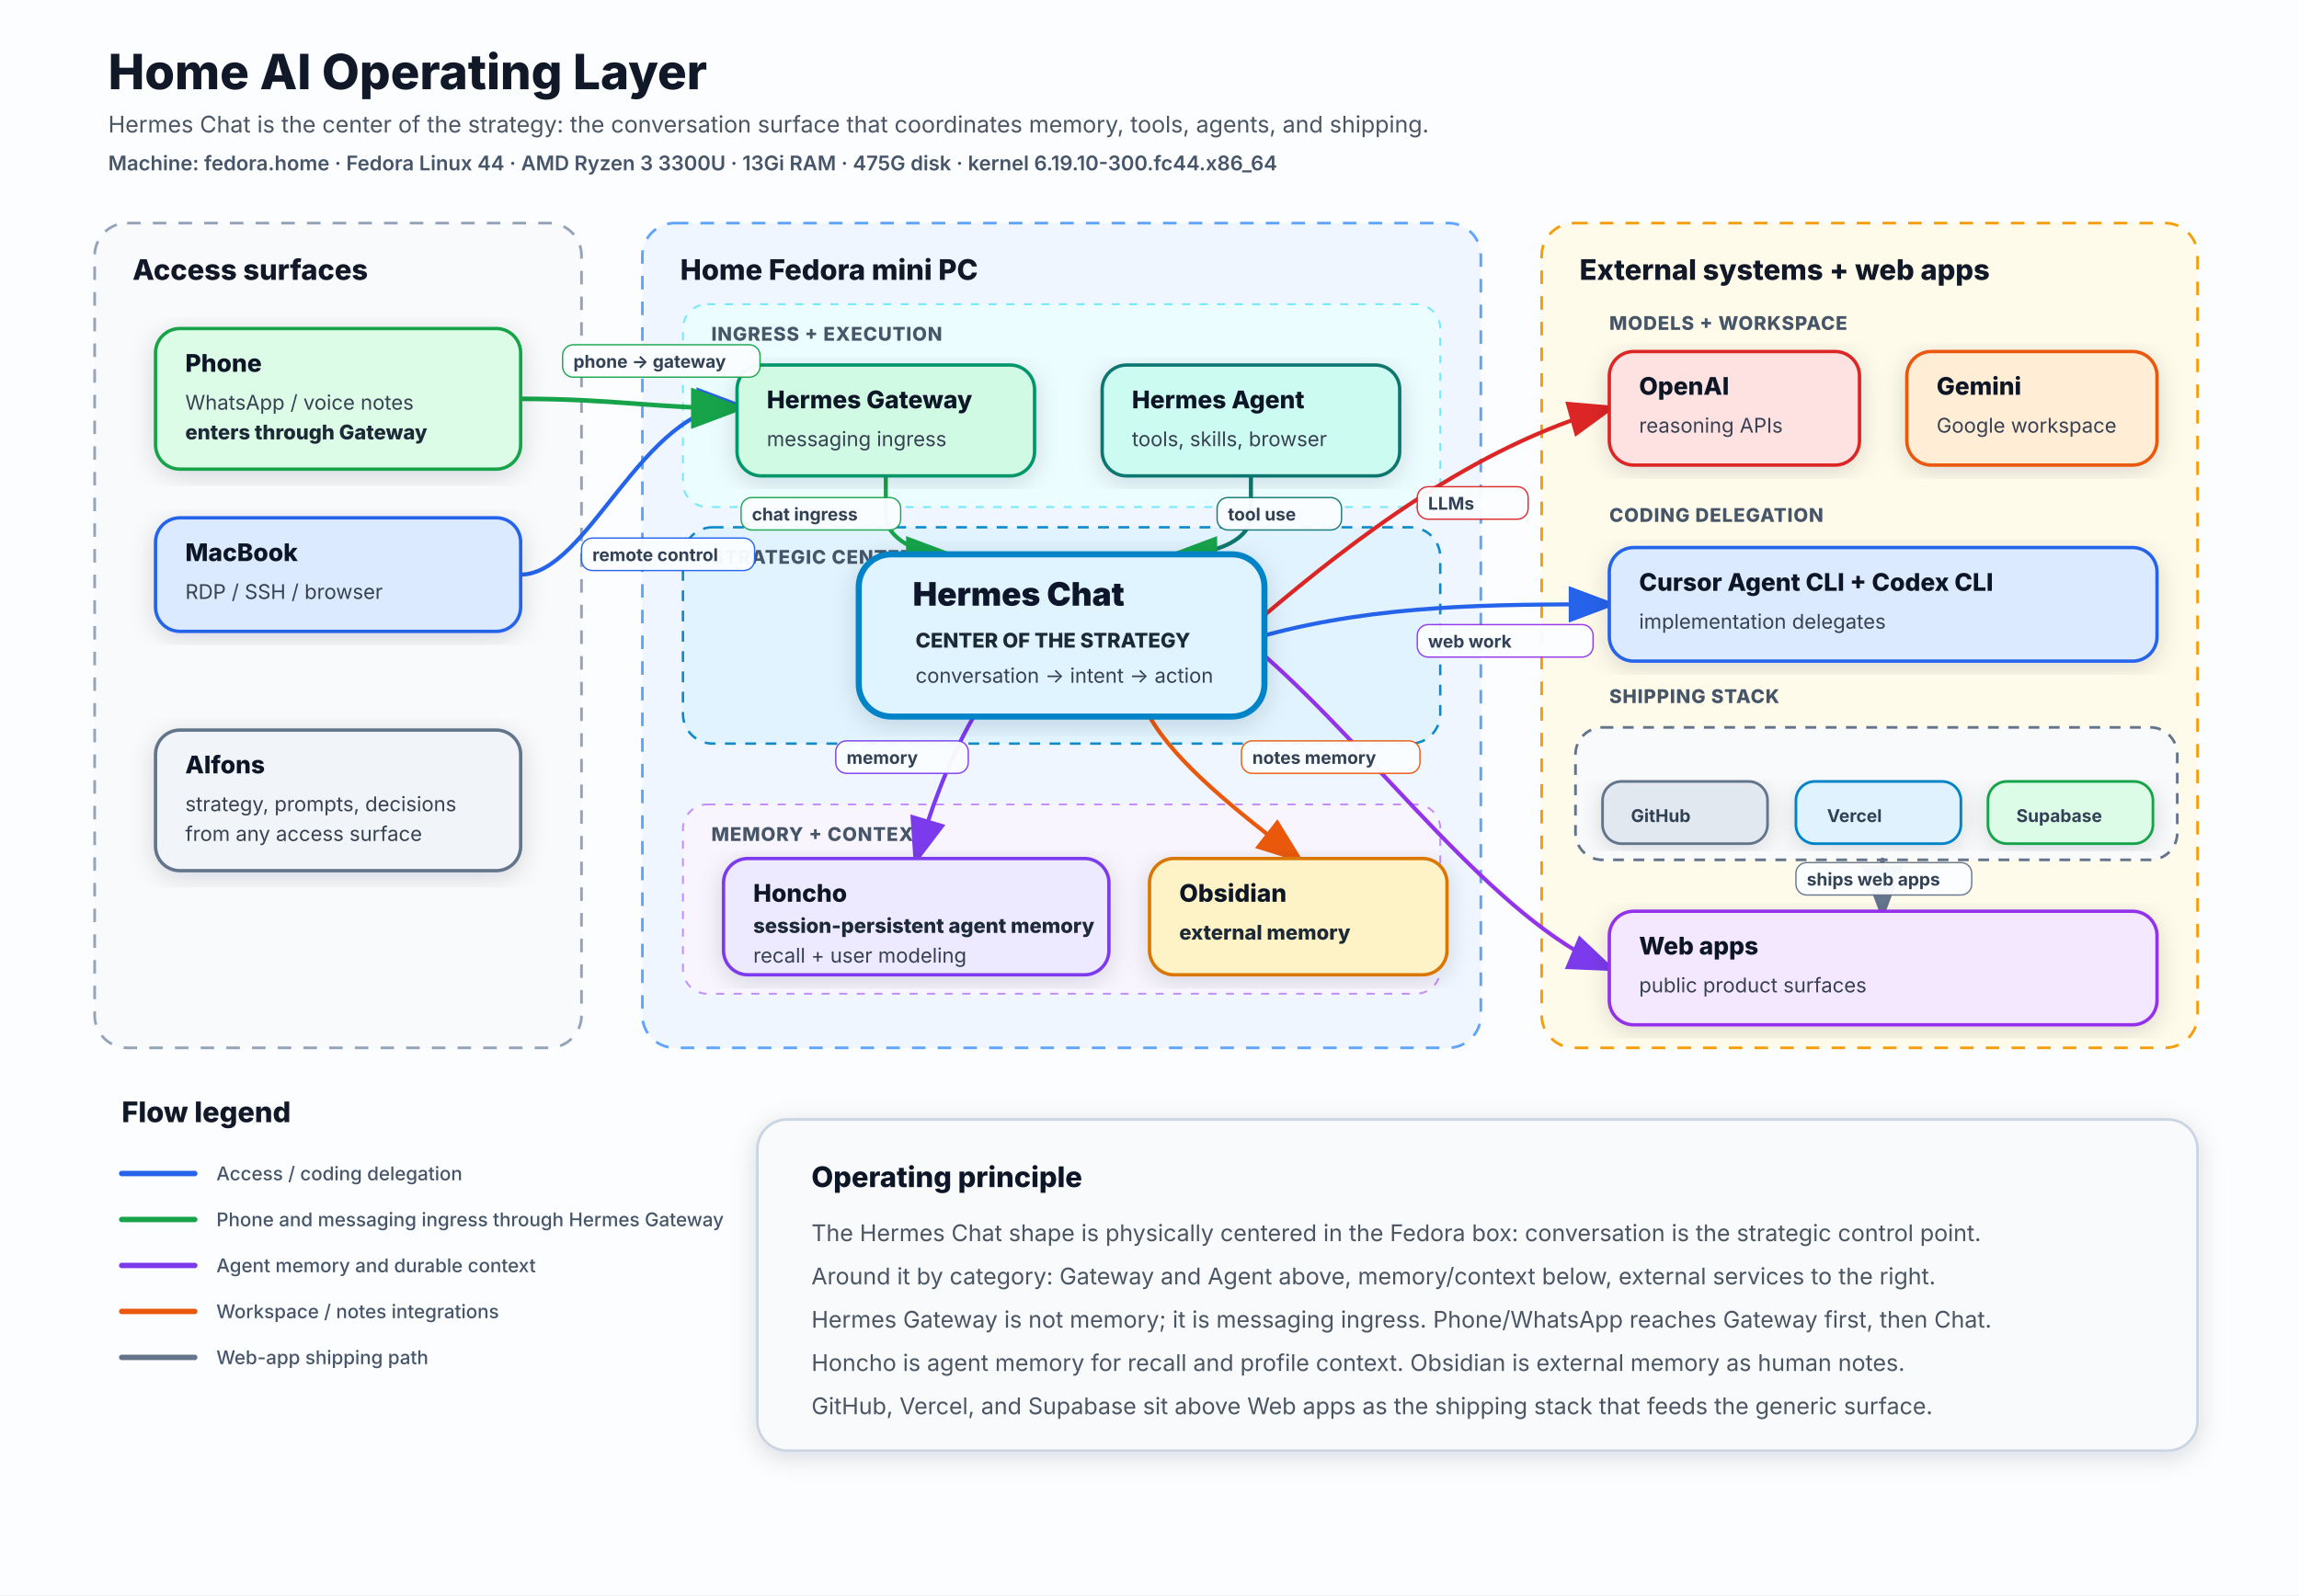
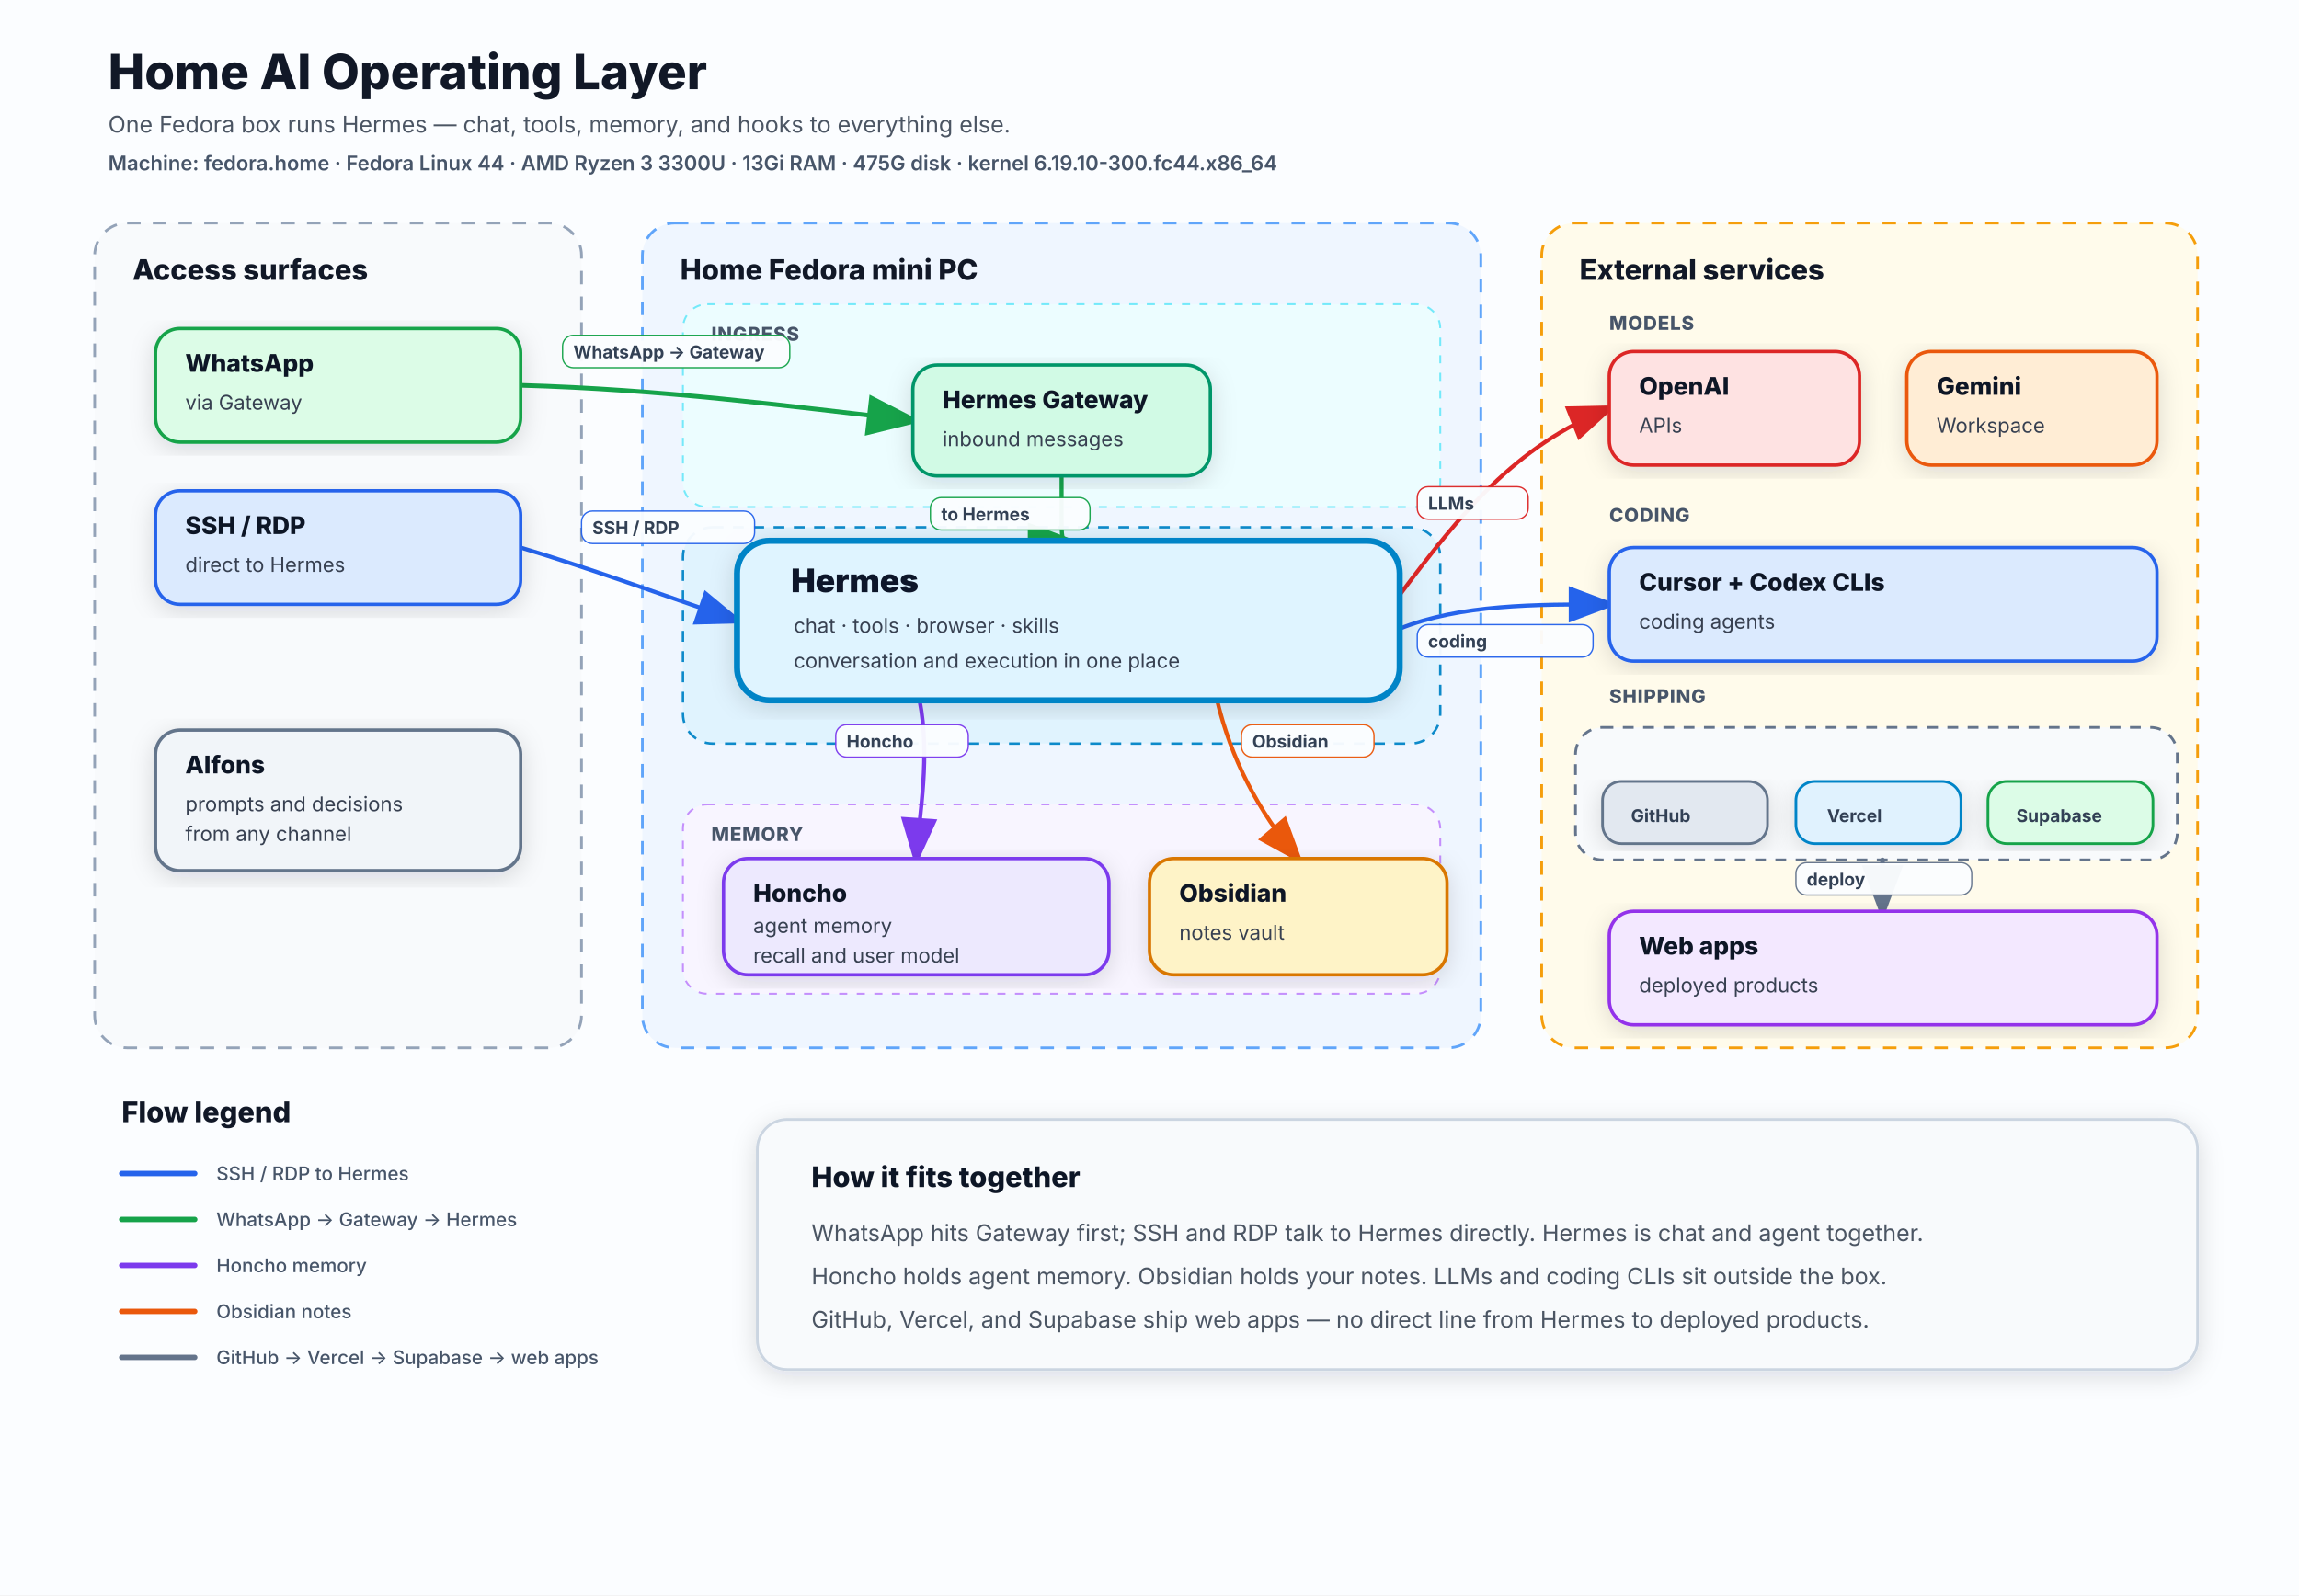
<svg xmlns="http://www.w3.org/2000/svg" width="1700" height="1180" viewBox="0 0 1700 1180" role="img" aria-labelledby="title desc">
  <defs>
    <marker id="arrow-blue" markerWidth="12" markerHeight="9" refX="10" refY="4.5" orient="auto">
      <path d="M0,0 L12,4.5 L0,9 Z" fill="#2563eb" />
    </marker>
    <marker id="arrow-green" markerWidth="12" markerHeight="9" refX="10" refY="4.5" orient="auto">
      <path d="M0,0 L12,4.5 L0,9 Z" fill="#16a34a" />
    </marker>
    <marker id="arrow-purple" markerWidth="12" markerHeight="9" refX="10" refY="4.5" orient="auto">
      <path d="M0,0 L12,4.5 L0,9 Z" fill="#7c3aed" />
    </marker>
    <marker id="arrow-orange" markerWidth="12" markerHeight="9" refX="10" refY="4.5" orient="auto">
      <path d="M0,0 L12,4.5 L0,9 Z" fill="#ea580c" />
    </marker>
    <marker id="arrow-gray" markerWidth="12" markerHeight="9" refX="10" refY="4.5" orient="auto">
      <path d="M0,0 L12,4.5 L0,9 Z" fill="#64748b" />
    </marker>
    <marker id="arrow-red" markerWidth="12" markerHeight="9" refX="10" refY="4.5" orient="auto">
      <path d="M0,0 L12,4.5 L0,9 Z" fill="#dc2626" />
    </marker>
    <filter id="shadow" x="-12%" y="-12%" width="124%" height="124%">
      <feDropShadow dx="0" dy="4" stdDeviation="9" flood-color="#0f172a" flood-opacity="0.14" />
    </filter>
    <style>
    .title { font: 800 36px Inter, system-ui, -apple-system, BlinkMacSystemFont, 'Segoe UI', sans-serif; fill: #111827; }
    .subtitle { font: 400 17px Inter, system-ui, -apple-system, BlinkMacSystemFont, 'Segoe UI', sans-serif; fill: #4b5563; }
    .machine { font: 600 15px Inter, system-ui, -apple-system, BlinkMacSystemFont, 'Segoe UI', sans-serif; fill: #475569; }
    .section { font: 800 21px Inter, system-ui, -apple-system, BlinkMacSystemFont, 'Segoe UI', sans-serif; fill: #111827; }
    .category { font: 800 14px Inter, system-ui, -apple-system, BlinkMacSystemFont, 'Segoe UI', sans-serif; fill: #475569; letter-spacing: .04em; }
    .card-title { font: 800 18px Inter, system-ui, -apple-system, BlinkMacSystemFont, 'Segoe UI', sans-serif; fill: #111827; }
    .center-title { font: 900 24px Inter, system-ui, -apple-system, BlinkMacSystemFont, 'Segoe UI', sans-serif; fill: #0f172a; }
    .card-body { font: 400 15px Inter, system-ui, -apple-system, BlinkMacSystemFont, 'Segoe UI', sans-serif; fill: #374151; }
    .card-body-strong { font: 800 15px Inter, system-ui, -apple-system, BlinkMacSystemFont, 'Segoe UI', sans-serif; fill: #1f2937; }
    .small { font: 700 13px Inter, system-ui, -apple-system, BlinkMacSystemFont, 'Segoe UI', sans-serif; fill: #334155; }
    .caption { font: 500 14px Inter, system-ui, -apple-system, BlinkMacSystemFont, 'Segoe UI', sans-serif; fill: #475569; }
    .tiny { font: 600 12px Inter, system-ui, -apple-system, BlinkMacSystemFont, 'Segoe UI', sans-serif; fill: #64748b; }
  </style>
  </defs>
  <rect width="1700" height="1180" fill="#fbfdff" />
  <text x="80" y="66" class="title">Home AI Operating Layer</text>
-   <text x="80" y="98" class="subtitle">Hermes Chat is the center of the strategy: the conversation surface that coordinates memory, tools, agents, and shipping.</text>
+   <text x="80" y="98" class="subtitle">One Fedora box runs Hermes — chat, tools, memory, and hooks to everything else.</text>
  <text x="80" y="126" class="machine">Machine: fedora.home · Fedora Linux 44 · AMD Ryzen 3 3300U · 13Gi RAM · 475G disk · kernel 6.19.10-300.fc44.x86_64</text>
  <rect x="70" y="165" width="360" height="610" rx="24" fill="#f8fafc" stroke="#94a3b8" stroke-width="2" stroke-dasharray="10 9" />
  <text x="98" y="207" class="section">Access surfaces</text>
  <rect x="475" y="165" width="620" height="610" rx="24" fill="#eff6ff" stroke="#60a5fa" stroke-width="2" stroke-dasharray="10 9" />
  <text x="503" y="207" class="section">Home Fedora mini PC</text>
  <rect x="1140" y="165" width="485" height="610" rx="24" fill="#fffbeb" stroke="#f59e0b" stroke-width="2" stroke-dasharray="10 9" />
-   <text x="1168" y="207" class="section">External systems + web apps</text>
+   <text x="1168" y="207" class="section">External services</text>
  <rect x="505" y="225" width="560" height="150" rx="18" fill="#ecfeff" stroke="#67e8f9" stroke-width="1.4" stroke-dasharray="6 7" opacity="0.9" />
-   <text x="526" y="252" class="category">INGRESS + EXECUTION</text>
+   <text x="526" y="252" class="category">INGRESS</text>
  <rect x="505" y="390" width="560" height="160" rx="22" fill="#e0f2fe" stroke="#0284c7" stroke-width="1.8" stroke-dasharray="8 7" opacity="0.95" />
-   <text x="526" y="417" class="category">STRATEGIC CENTER</text>
  <rect x="505" y="595" width="560" height="140" rx="18" fill="#faf5ff" stroke="#c084fc" stroke-width="1.4" stroke-dasharray="6 7" opacity="0.9" />
-   <text x="526" y="622" class="category">MEMORY + CONTEXT</text>
-   <path d="M385,425 C435,425 475,300 545,300" fill="none" stroke="#2563eb" stroke-width="3" stroke-linecap="round" marker-end="url(#arrow-blue)" />
-   <path d="M385,295 C455,295 485,302 545,302" fill="none" stroke="#16a34a" stroke-width="3.4" stroke-linecap="round" marker-end="url(#arrow-green)" />
-   <path d="M655,352 L655,381 C655,398 678,410 700,410" fill="none" stroke="#16a34a" stroke-width="3" stroke-linecap="round" marker-end="url(#arrow-green)" />
-   <path d="M925,352 L925,381 C925,398 902,410 870,410" fill="none" stroke="#0f766e" stroke-width="3" stroke-linecap="round" marker-end="url(#arrow-green)" />
-   <path d="M720,530 C700,565 688,600 677.5,635" fill="none" stroke="#7c3aed" stroke-width="3" stroke-linecap="round" marker-end="url(#arrow-purple)" />
-   <path d="M850,530 C870,565 915,600 960,635" fill="none" stroke="#ea580c" stroke-width="3" stroke-linecap="round" marker-end="url(#arrow-orange)" />
-   <path d="M935,455 C1000,400 1090,330 1190,302" fill="none" stroke="#dc2626" stroke-width="3" stroke-linecap="round" marker-end="url(#arrow-red)" />
-   <path d="M935,470 C1020,447 1105,447 1190,447" fill="none" stroke="#2563eb" stroke-width="3" stroke-linecap="round" marker-end="url(#arrow-blue)" />
-   <path d="M935,485 C1020,560 1105,680 1190,716" fill="none" stroke="#9333ea" stroke-width="3" stroke-linecap="round" marker-end="url(#arrow-purple)" />
-   <g id="phone" filter="url(#shadow)">
-     <rect x="115" y="243" width="270" height="104" rx="18" fill="#ffffff" />
-     <rect x="115" y="243" width="270" height="104" rx="18" fill="#dcfce7" stroke="#16a34a" stroke-width="2.5" />
-     <text x="137" y="275" class="card-title">Phone</text>
-     <text x="137" y="303" class="card-body">WhatsApp / voice notes</text>
-     <text x="137" y="325" class="card-body-strong">enters through Gateway</text>
+   <text x="526" y="622" class="category">MEMORY</text>
+   <path d="M385,405 C435,420 490,440 545,459" fill="none" stroke="#2563eb" stroke-width="3" stroke-linecap="round" marker-end="url(#arrow-blue)" />
+   <path d="M385,285 C490,288 580,300 675,311" fill="none" stroke="#16a34a" stroke-width="3.4" stroke-linecap="round" marker-end="url(#arrow-green)" />
+   <path d="M785,352 L785,381 C785,398 785,400 790,400" fill="none" stroke="#16a34a" stroke-width="3" stroke-linecap="round" marker-end="url(#arrow-green)" />
+   <path d="M680,518 C688,560 680,600 677.5,635" fill="none" stroke="#7c3aed" stroke-width="3" stroke-linecap="round" marker-end="url(#arrow-purple)" />
+   <path d="M900,518 C910,560 930,600 960,635" fill="none" stroke="#ea580c" stroke-width="3" stroke-linecap="round" marker-end="url(#arrow-orange)" />
+   <path d="M1035,440 C1080,380 1120,330 1190,302" fill="none" stroke="#dc2626" stroke-width="3" stroke-linecap="round" marker-end="url(#arrow-red)" />
+   <path d="M1035,465 C1080,447 1135,447 1190,447" fill="none" stroke="#2563eb" stroke-width="3" stroke-linecap="round" marker-end="url(#arrow-blue)" />
+   <g id="whatsapp" filter="url(#shadow)">
+     <rect x="115" y="243" width="270" height="84" rx="18" fill="#ffffff" />
+     <rect x="115" y="243" width="270" height="84" rx="18" fill="#dcfce7" stroke="#16a34a" stroke-width="2.5" />
+     <text x="137" y="275" class="card-title">WhatsApp</text>
+     <text x="137" y="303" class="card-body">via Gateway</text>
  </g>
-   <g id="mac" filter="url(#shadow)">
-     <rect x="115" y="383" width="270" height="84" rx="18" fill="#ffffff" />
-     <rect x="115" y="383" width="270" height="84" rx="18" fill="#dbeafe" stroke="#2563eb" stroke-width="2.5" />
-     <text x="137" y="415" class="card-title">MacBook</text>
-     <text x="137" y="443" class="card-body">RDP / SSH / browser</text>
+   <g id="ssh-rdp" filter="url(#shadow)">
+     <rect x="115" y="363" width="270" height="84" rx="18" fill="#ffffff" />
+     <rect x="115" y="363" width="270" height="84" rx="18" fill="#dbeafe" stroke="#2563eb" stroke-width="2.5" />
+     <text x="137" y="395" class="card-title">SSH / RDP</text>
+     <text x="137" y="423" class="card-body">direct to Hermes</text>
  </g>
  <g id="operator" filter="url(#shadow)">
    <rect x="115" y="540" width="270" height="104" rx="18" fill="#ffffff" />
    <rect x="115" y="540" width="270" height="104" rx="18" fill="#f1f5f9" stroke="#64748b" stroke-width="2.5" />
    <text x="137" y="572" class="card-title">Alfons</text>
-     <text x="137" y="600" class="card-body">strategy, prompts, decisions</text>
-     <text x="137" y="622" class="card-body">from any access surface</text>
+     <text x="137" y="600" class="card-body">prompts and decisions</text>
+     <text x="137" y="622" class="card-body">from any channel</text>
  </g>
  <g id="gateway" filter="url(#shadow)">
-     <rect x="545" y="270" width="220" height="82" rx="18" fill="#ffffff" />
-     <rect x="545" y="270" width="220" height="82" rx="18" fill="#d1fae5" stroke="#059669" stroke-width="2.5" />
-     <text x="567" y="302" class="card-title">Hermes Gateway</text>
-     <text x="567" y="330" class="card-body">messaging ingress</text>
+     <rect x="675" y="270" width="220" height="82" rx="18" fill="#ffffff" />
+     <rect x="675" y="270" width="220" height="82" rx="18" fill="#d1fae5" stroke="#059669" stroke-width="2.5" />
+     <text x="697" y="302" class="card-title">Hermes Gateway</text>
+     <text x="697" y="330" class="card-body">inbound messages</text>
  </g>
-   <g id="agent" filter="url(#shadow)">
-     <rect x="815" y="270" width="220" height="82" rx="18" fill="#ffffff" />
-     <rect x="815" y="270" width="220" height="82" rx="18" fill="#ccfbf1" stroke="#0f766e" stroke-width="2.5" />
-     <text x="837" y="302" class="card-title">Hermes Agent</text>
-     <text x="837" y="330" class="card-body">tools, skills, browser</text>
-   </g>
-   <g id="hermes-chat" filter="url(#shadow)">
-     <rect x="635" y="410" width="300" height="120" rx="24" fill="#ffffff" />
-     <rect x="635" y="410" width="300" height="120" rx="24" fill="#dff4ff" stroke="#0284c7" stroke-width="4.5" />
-     <text x="675" y="448" class="center-title">Hermes Chat</text>
-     <text x="677" y="479" class="card-body-strong">CENTER OF THE STRATEGY</text>
-     <text x="677" y="505" class="card-body">conversation → intent → action</text>
+   <g id="hermes" filter="url(#shadow)">
+     <rect x="545" y="400" width="490" height="118" rx="24" fill="#ffffff" />
+     <rect x="545" y="400" width="490" height="118" rx="24" fill="#dff4ff" stroke="#0284c7" stroke-width="4.5" />
+     <text x="585" y="438" class="center-title">Hermes</text>
+     <text x="587" y="468" class="card-body">chat · tools · browser · skills</text>
+     <text x="587" y="494" class="card-body">conversation and execution in one place</text>
  </g>
  <g id="honcho" filter="url(#shadow)">
    <rect x="535" y="635" width="285" height="86" rx="18" fill="#ffffff" />
    <rect x="535" y="635" width="285" height="86" rx="18" fill="#ede9fe" stroke="#7c3aed" stroke-width="2.5" />
    <text x="557" y="667" class="card-title">Honcho</text>
-     <text x="557" y="690" class="card-body-strong">session-persistent agent memory</text>
-     <text x="557" y="712" class="card-body">recall + user modeling</text>
+     <text x="557" y="690" class="card-body">agent memory</text>
+     <text x="557" y="712" class="card-body">recall and user model</text>
  </g>
  <g id="obsidian" filter="url(#shadow)">
    <rect x="850" y="635" width="220" height="86" rx="18" fill="#ffffff" />
    <rect x="850" y="635" width="220" height="86" rx="18" fill="#fef3c7" stroke="#d97706" stroke-width="2.5" />
    <text x="872" y="667" class="card-title">Obsidian</text>
-     <text x="872" y="695" class="card-body-strong">external memory</text>
+     <text x="872" y="695" class="card-body">notes vault</text>
  </g>
-   <text x="1190" y="244" class="category">MODELS + WORKSPACE</text>
+   <text x="1190" y="244" class="category">MODELS</text>
  <g id="openai" filter="url(#shadow)">
    <rect x="1190" y="260" width="185" height="84" rx="18" fill="#ffffff" />
    <rect x="1190" y="260" width="185" height="84" rx="18" fill="#fee2e2" stroke="#dc2626" stroke-width="2.5" />
    <text x="1212" y="292" class="card-title">OpenAI</text>
-     <text x="1212" y="320" class="card-body">reasoning APIs</text>
+     <text x="1212" y="320" class="card-body">APIs</text>
  </g>
  <g id="gemini" filter="url(#shadow)">
    <rect x="1410" y="260" width="185" height="84" rx="18" fill="#ffffff" />
    <rect x="1410" y="260" width="185" height="84" rx="18" fill="#ffedd5" stroke="#ea580c" stroke-width="2.5" />
    <text x="1432" y="292" class="card-title">Gemini</text>
-     <text x="1432" y="320" class="card-body">Google workspace</text>
+     <text x="1432" y="320" class="card-body">Workspace</text>
  </g>
-   <text x="1190" y="386" class="category">CODING DELEGATION</text>
+   <text x="1190" y="386" class="category">CODING</text>
  <g id="coding" filter="url(#shadow)">
    <rect x="1190" y="405" width="405" height="84" rx="18" fill="#ffffff" />
    <rect x="1190" y="405" width="405" height="84" rx="18" fill="#dbeafe" stroke="#2563eb" stroke-width="2.5" />
-     <text x="1212" y="437" class="card-title">Cursor Agent CLI + Codex CLI</text>
-     <text x="1212" y="465" class="card-body">implementation delegates</text>
+     <text x="1212" y="437" class="card-title">Cursor + Codex CLIs</text>
+     <text x="1212" y="465" class="card-body">coding agents</text>
  </g>
-   <text x="1190" y="520" class="category">SHIPPING STACK</text>
+   <text x="1190" y="520" class="category">SHIPPING</text>
  <g id="shipping-stack-box">
    <rect x="1165" y="538" width="445" height="98" rx="20" fill="#f8fafc" stroke="#64748b" stroke-width="2" stroke-dasharray="8 7" />
  </g>
  <g id="github" filter="url(#shadow)">
    <rect x="1185" y="578" width="122" height="46" rx="14" fill="#ffffff" />
    <rect x="1185" y="578" width="122" height="46" rx="14" fill="#e2e8f0" stroke="#64748b" stroke-width="2" />
    <text x="1206" y="608" class="small">GitHub</text>
  </g>
  <g id="vercel" filter="url(#shadow)">
    <rect x="1328" y="578" width="122" height="46" rx="14" fill="#ffffff" />
    <rect x="1328" y="578" width="122" height="46" rx="14" fill="#e0f2fe" stroke="#0284c7" stroke-width="2" />
    <text x="1351" y="608" class="small">Vercel</text>
  </g>
  <g id="supabase" filter="url(#shadow)">
    <rect x="1470" y="578" width="122" height="46" rx="14" fill="#ffffff" />
    <rect x="1470" y="578" width="122" height="46" rx="14" fill="#dcfce7" stroke="#16a34a" stroke-width="2" />
    <text x="1491" y="608" class="small">Supabase</text>
  </g>
  <path d="M1392,636 L1392,674" fill="none" stroke="#64748b" stroke-width="3.4" stroke-linecap="round" marker-end="url(#arrow-gray)" />
  <g id="webapps" filter="url(#shadow)">
    <rect x="1190" y="674" width="405" height="84" rx="18" fill="#ffffff" />
    <rect x="1190" y="674" width="405" height="84" rx="18" fill="#f3e8ff" stroke="#9333ea" stroke-width="2.5" />
    <text x="1212" y="706" class="card-title">Web apps</text>
-     <text x="1212" y="734" class="card-body">public product surfaces</text>
+     <text x="1212" y="734" class="card-body">deployed products</text>
  </g>
-   <rect x="430" y="398" width="128" height="24" rx="8" fill="#fbfdff" stroke="#2563eb" stroke-width="1" opacity="0.96" />
-   <text x="438" y="415" class="small" fill="#2563eb">remote control</text>
-   <rect x="416" y="255" width="146" height="24" rx="8" fill="#fbfdff" stroke="#16a34a" stroke-width="1" opacity="0.96" />
-   <text x="424" y="272" class="small" fill="#16a34a">phone → gateway</text>
-   <rect x="548" y="368" width="118" height="24" rx="8" fill="#fbfdff" stroke="#16a34a" stroke-width="1" opacity="0.96" />
-   <text x="556" y="385" class="small" fill="#16a34a">chat ingress</text>
-   <rect x="900" y="368" width="92" height="24" rx="8" fill="#fbfdff" stroke="#0f766e" stroke-width="1" opacity="0.96" />
-   <text x="908" y="385" class="small" fill="#0f766e">tool use</text>
-   <rect x="618" y="548" width="98" height="24" rx="8" fill="#fbfdff" stroke="#7c3aed" stroke-width="1" opacity="0.96" />
-   <text x="626" y="565" class="small" fill="#7c3aed">memory</text>
-   <rect x="918" y="548" width="132" height="24" rx="8" fill="#fbfdff" stroke="#ea580c" stroke-width="1" opacity="0.96" />
-   <text x="926" y="565" class="small" fill="#ea580c">notes memory</text>
+   <rect x="430" y="378" width="128" height="24" rx="8" fill="#fbfdff" stroke="#2563eb" stroke-width="1" opacity="0.96" />
+   <text x="438" y="395" class="small" fill="#2563eb">SSH / RDP</text>
+   <rect x="416" y="248" width="168" height="24" rx="8" fill="#fbfdff" stroke="#16a34a" stroke-width="1" opacity="0.96" />
+   <text x="424" y="265" class="small" fill="#16a34a">WhatsApp → Gateway</text>
+   <rect x="688" y="368" width="118" height="24" rx="8" fill="#fbfdff" stroke="#16a34a" stroke-width="1" opacity="0.96" />
+   <text x="696" y="385" class="small" fill="#16a34a">to Hermes</text>
+   <rect x="618" y="536" width="98" height="24" rx="8" fill="#fbfdff" stroke="#7c3aed" stroke-width="1" opacity="0.96" />
+   <text x="626" y="553" class="small" fill="#7c3aed">Honcho</text>
+   <rect x="918" y="536" width="98" height="24" rx="8" fill="#fbfdff" stroke="#ea580c" stroke-width="1" opacity="0.96" />
+   <text x="926" y="553" class="small" fill="#ea580c">Obsidian</text>
  <rect x="1048" y="360" width="82" height="24" rx="8" fill="#fbfdff" stroke="#dc2626" stroke-width="1" opacity="0.96" />
  <text x="1056" y="377" class="small" fill="#dc2626">LLMs</text>
-   <rect x="1048" y="462" width="130" height="24" rx="8" fill="#fbfdff" stroke="#9333ea" stroke-width="1" opacity="0.96" />
-   <text x="1056" y="479" class="small" fill="#9333ea">web work</text>
+   <rect x="1048" y="462" width="130" height="24" rx="8" fill="#fbfdff" stroke="#2563eb" stroke-width="1" opacity="0.96" />
+   <text x="1056" y="479" class="small" fill="#2563eb">coding</text>
  <rect x="1328" y="638" width="130" height="24" rx="8" fill="#fbfdff" stroke="#64748b" stroke-width="1" opacity="0.96" />
-   <text x="1336" y="655" class="small" fill="#64748b">ships web apps</text>
+   <text x="1336" y="655" class="small" fill="#64748b">deploy</text>
  <g transform="translate(90,830)">
    <text x="0" y="0" class="section">Flow legend</text>
    <line x1="0" y1="38" x2="54" y2="38" stroke="#2563eb" stroke-width="4" stroke-linecap="round" />
-     <text x="70" y="43" class="caption">Access / coding delegation</text>
+     <text x="70" y="43" class="caption">SSH / RDP to Hermes</text>
    <line x1="0" y1="72" x2="54" y2="72" stroke="#16a34a" stroke-width="4" stroke-linecap="round" />
-     <text x="70" y="77" class="caption">Phone and messaging ingress through Hermes Gateway</text>
+     <text x="70" y="77" class="caption">WhatsApp → Gateway → Hermes</text>
    <line x1="0" y1="106" x2="54" y2="106" stroke="#7c3aed" stroke-width="4" stroke-linecap="round" />
-     <text x="70" y="111" class="caption">Agent memory and durable context</text>
+     <text x="70" y="111" class="caption">Honcho memory</text>
    <line x1="0" y1="140" x2="54" y2="140" stroke="#ea580c" stroke-width="4" stroke-linecap="round" />
-     <text x="70" y="145" class="caption">Workspace / notes integrations</text>
+     <text x="70" y="145" class="caption">Obsidian notes</text>
    <line x1="0" y1="174" x2="54" y2="174" stroke="#64748b" stroke-width="4" stroke-linecap="round" />
-     <text x="70" y="179" class="caption">Web-app shipping path</text>
+     <text x="70" y="179" class="caption">GitHub → Vercel → Supabase → web apps</text>
  </g>
  <g filter="url(#shadow)">
-     <rect x="560" y="828" width="1065" height="245" rx="22" fill="#ffffff" />
-     <rect x="560" y="828" width="1065" height="245" rx="22" fill="#f8fafc" stroke="#cbd5e1" stroke-width="2" />
-     <text x="600" y="878" class="section">Operating principle</text>
-     <text x="600" y="918" class="subtitle">The Hermes Chat shape is physically centered in the Fedora box: conversation is the strategic control point.</text>
-     <text x="600" y="950" class="subtitle">Around it by category: Gateway and Agent above, memory/context below, external services to the right.</text>
-     <text x="600" y="982" class="subtitle">Hermes Gateway is not memory; it is messaging ingress. Phone/WhatsApp reaches Gateway first, then Chat.</text>
-     <text x="600" y="1014" class="subtitle">Honcho is agent memory for recall and profile context. Obsidian is external memory as human notes.</text>
-     <text x="600" y="1046" class="subtitle">GitHub, Vercel, and Supabase sit above Web apps as the shipping stack that feeds the generic surface.</text>
+     <rect x="560" y="828" width="1065" height="185" rx="22" fill="#ffffff" />
+     <rect x="560" y="828" width="1065" height="185" rx="22" fill="#f8fafc" stroke="#cbd5e1" stroke-width="2" />
+     <text x="600" y="878" class="section">How it fits together</text>
+     <text x="600" y="918" class="subtitle">WhatsApp hits Gateway first; SSH and RDP talk to Hermes directly. Hermes is chat and agent together.</text>
+     <text x="600" y="950" class="subtitle">Honcho holds agent memory. Obsidian holds your notes. LLMs and coding CLIs sit outside the box.</text>
+     <text x="600" y="982" class="subtitle">GitHub, Vercel, and Supabase ship web apps — no direct line from Hermes to deployed products.</text>
  </g>
</svg>
